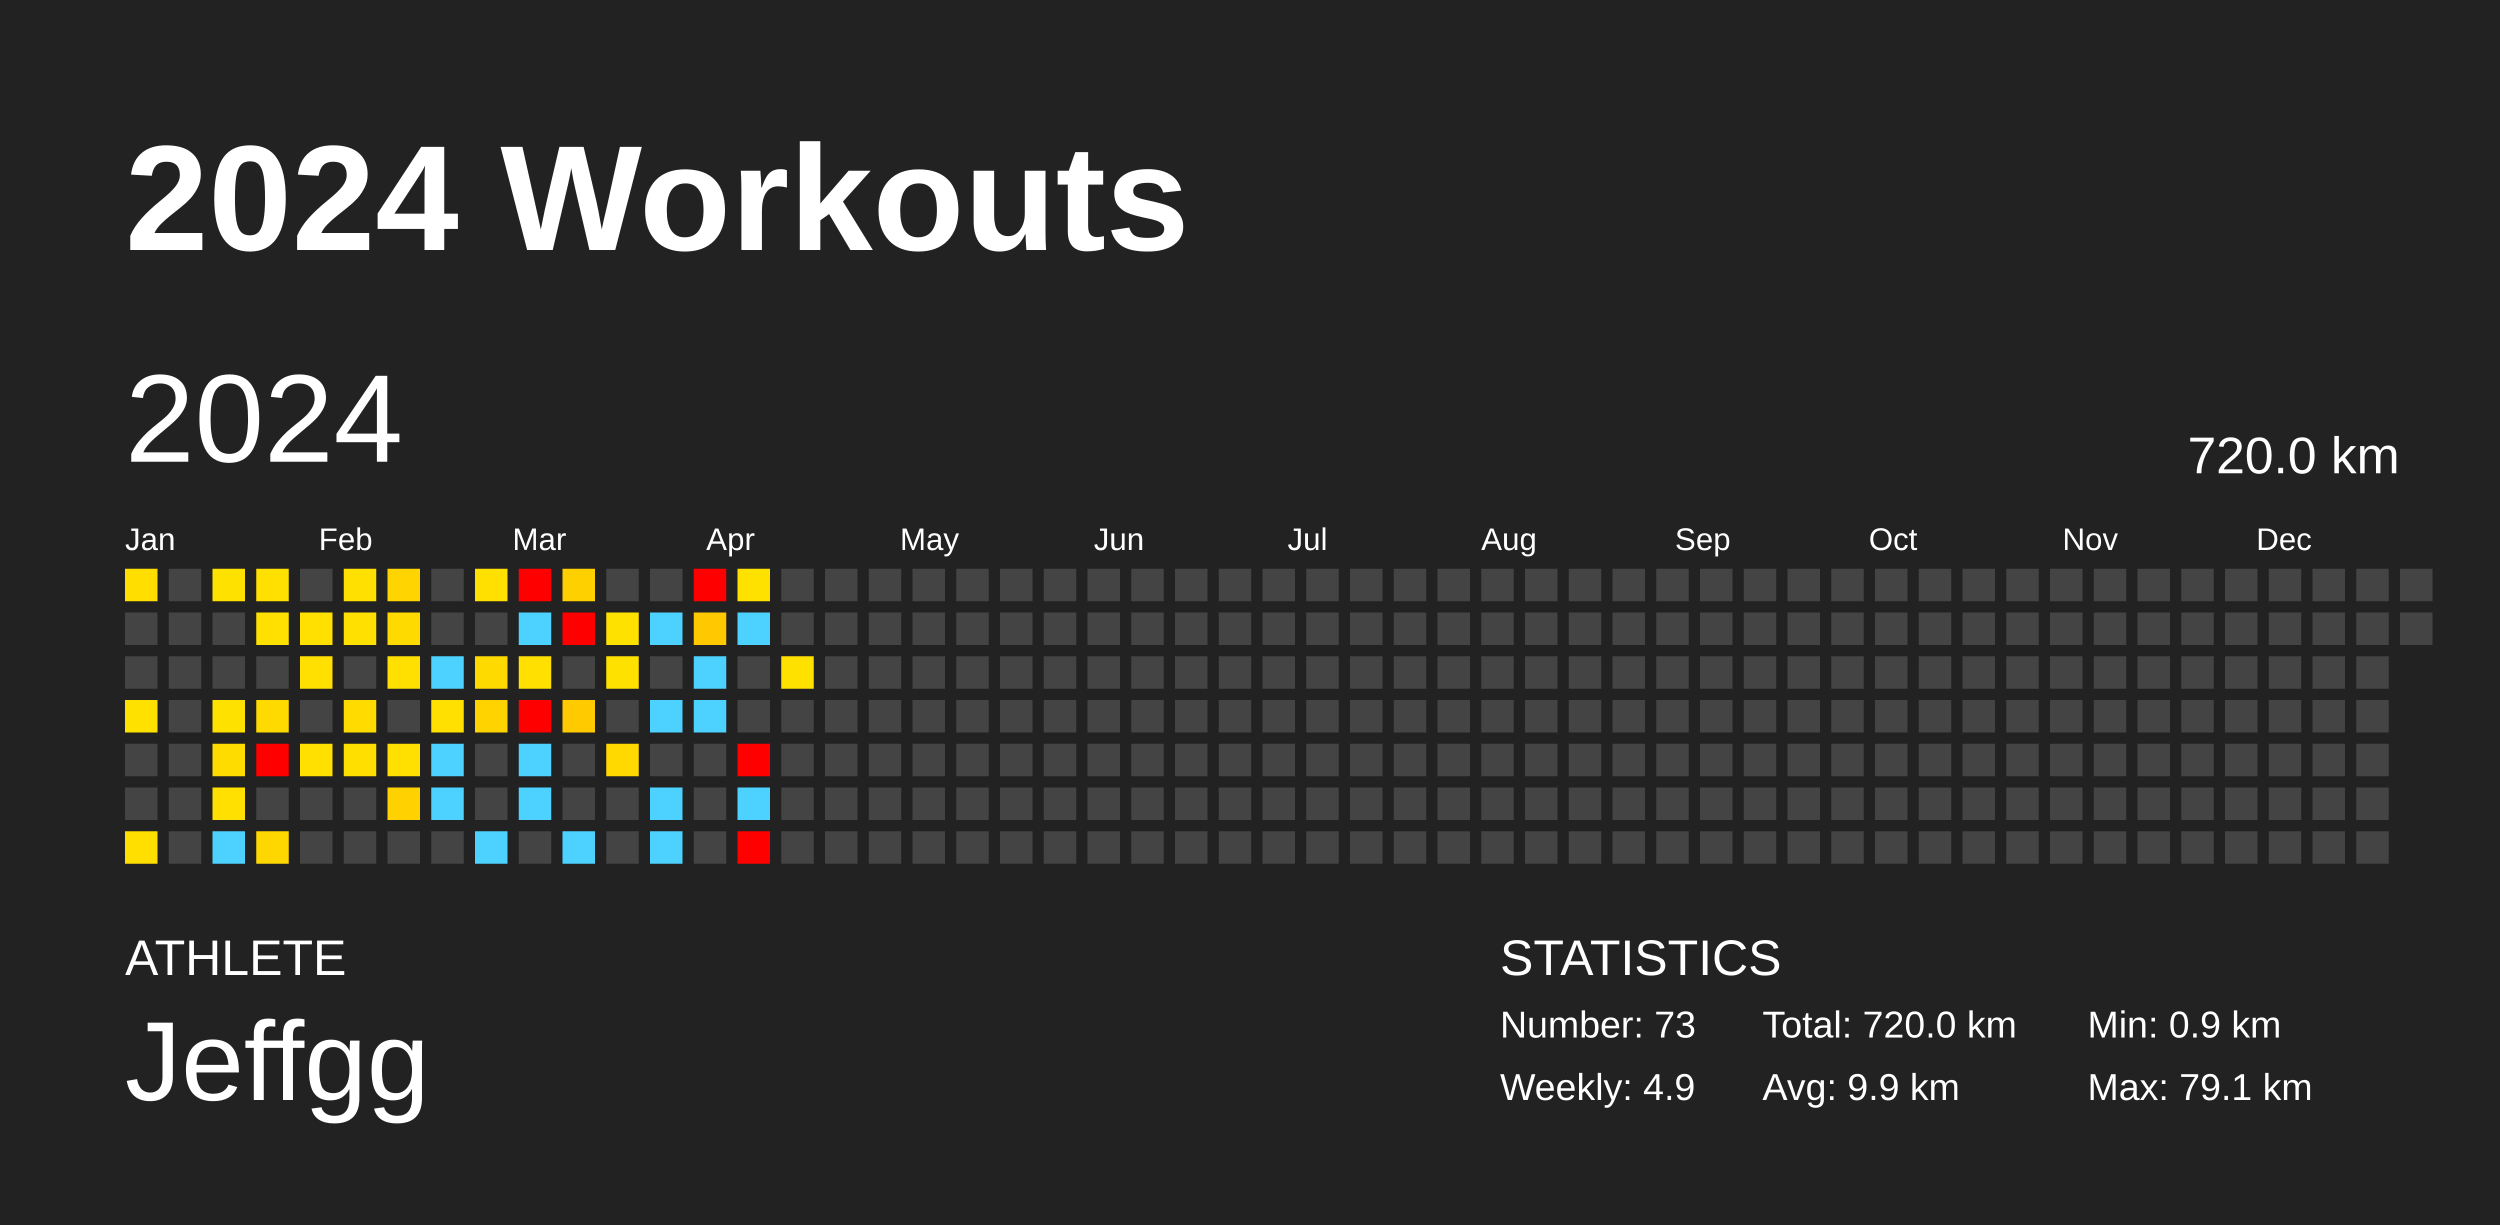
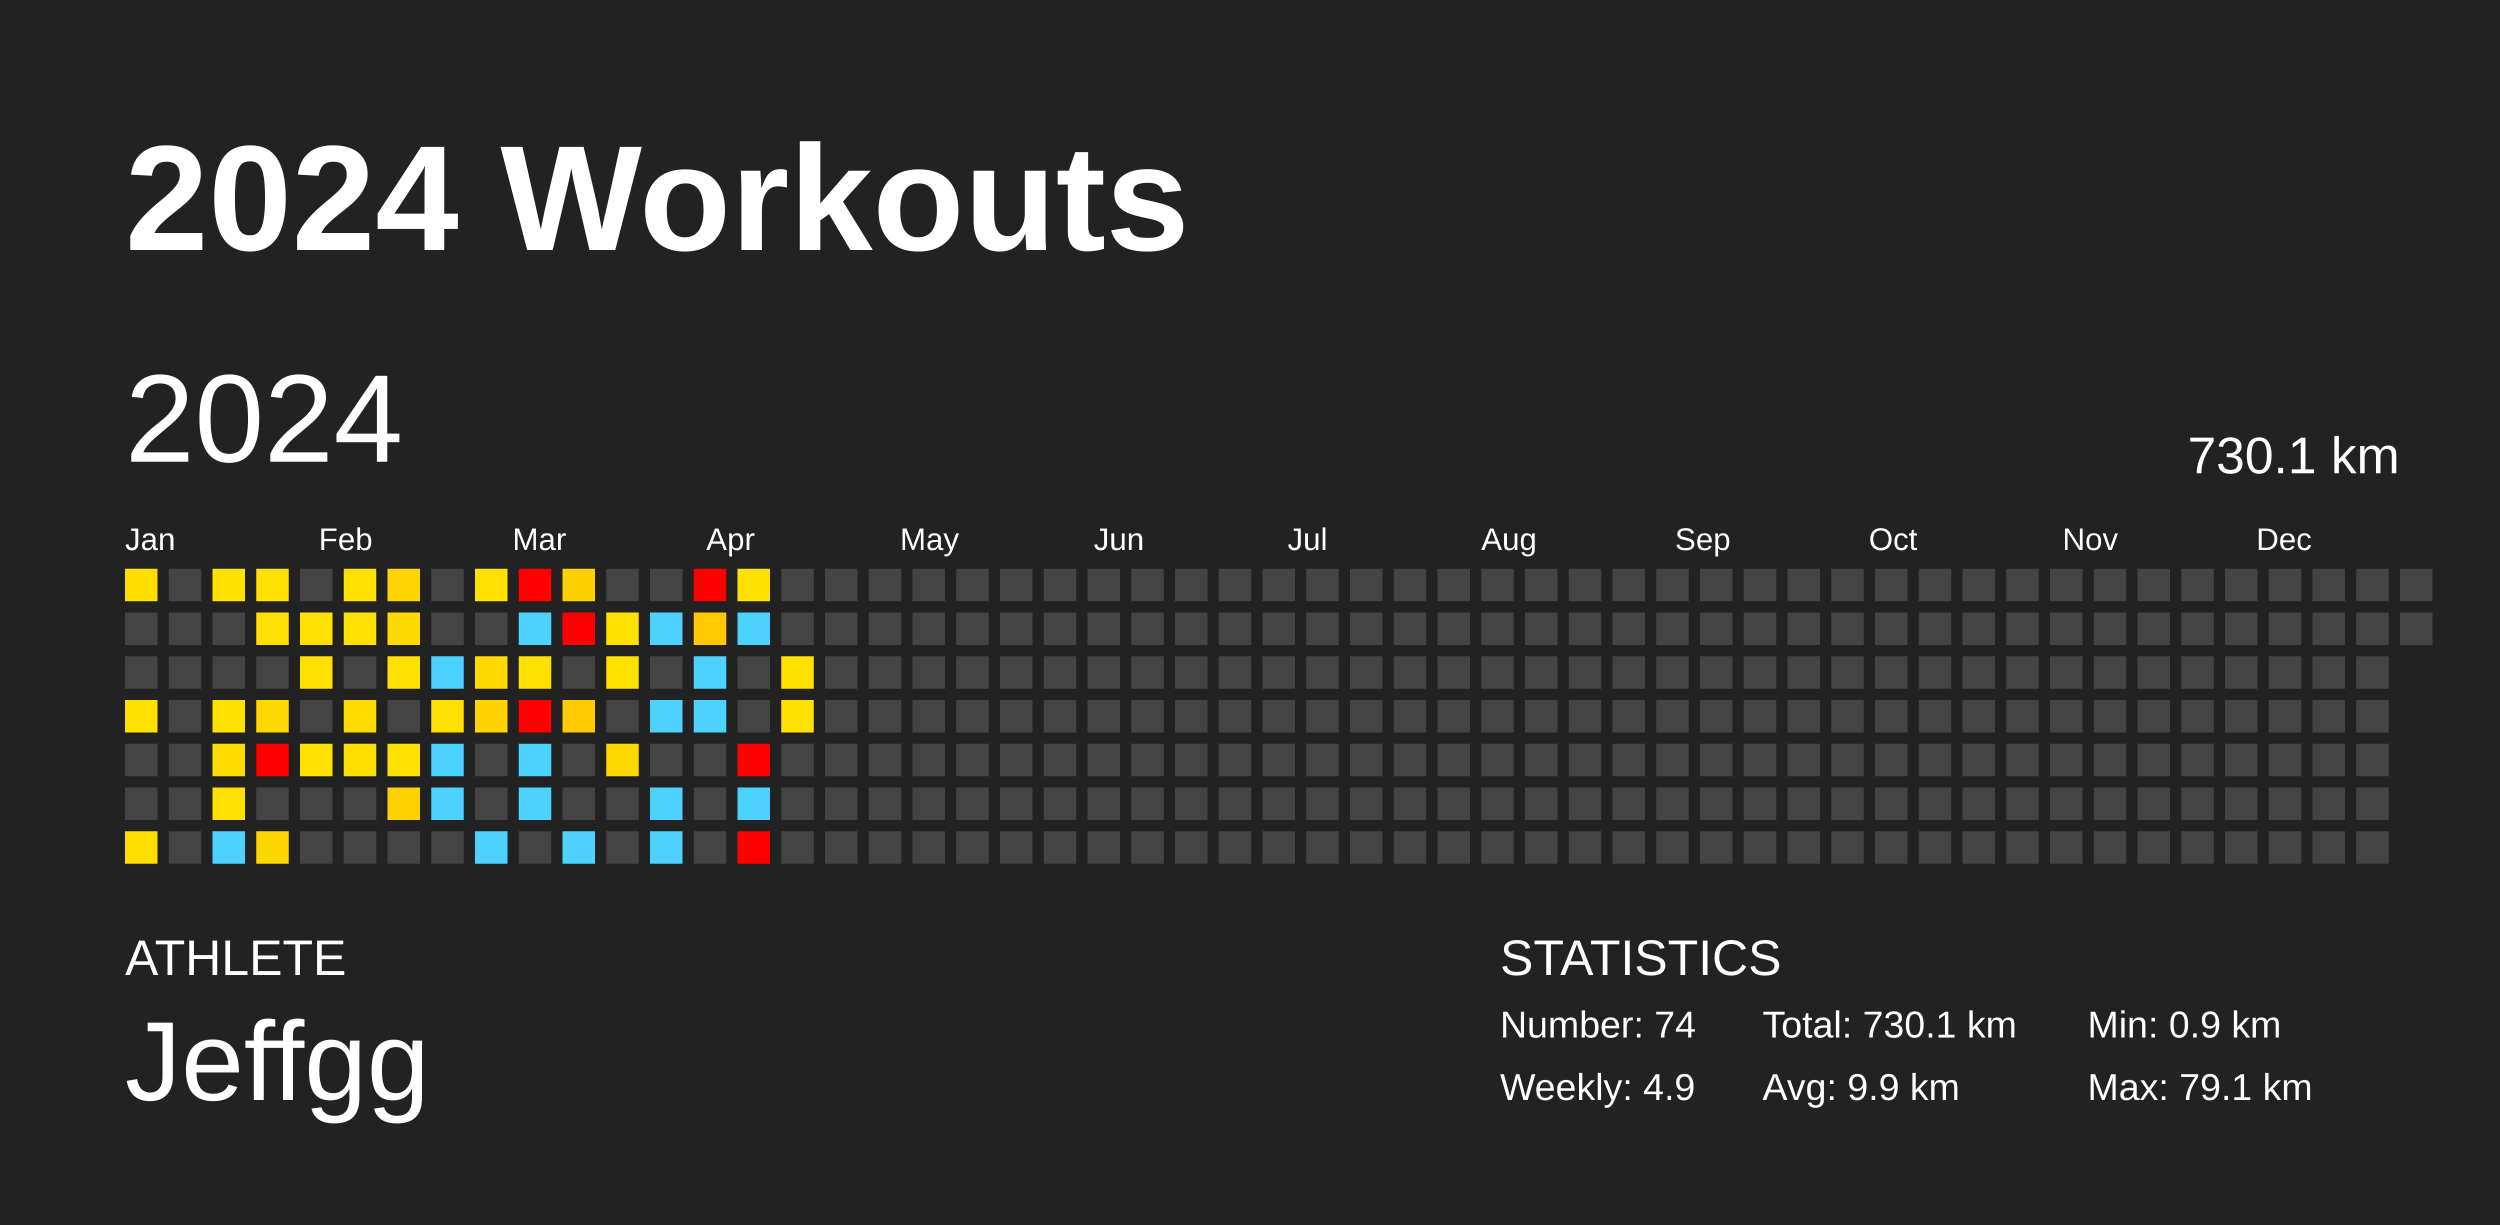
<svg xmlns="http://www.w3.org/2000/svg" baseProfile="full" height="98mm" version="1.1" viewBox="0,0,200,98" width="200mm">
  <defs />
  <rect fill="#222222" height="98" width="200" x="0" y="0" />
  <text fill="#FFFFFF" style="font-size:12px; font-family:Arial; font-weight:bold;" x="10" y="20">2024 Workouts</text>
  <text fill="#FFFFFF" style="font-size:4px; font-family:Arial" x="10" y="78">ATHLETE</text>
  <text fill="#FFFFFF" style="font-size:9px; font-family:Arial" x="10" y="88">Jeffgg</text>
  <text fill="#FFFFFF" style="font-size:4px; font-family:Arial" x="120" y="78">STATISTICS</text>
-   <text fill="#FFFFFF" style="font-size:3px; font-family:Arial" x="120" y="83">Number: 73</text>
+   <text fill="#FFFFFF" style="font-size:3px; font-family:Arial" x="120" y="83">Number: 74</text>
  <text fill="#FFFFFF" style="font-size:3px; font-family:Arial" x="120" y="88">Weekly: 4.9</text>
-   <text fill="#FFFFFF" style="font-size:3px; font-family:Arial" x="141" y="83">Total: 720.0 km</text>
+   <text fill="#FFFFFF" style="font-size:3px; font-family:Arial" x="141" y="83">Total: 730.1 km</text>
  <text fill="#FFFFFF" style="font-size:3px; font-family:Arial" x="141" y="88">Avg: 9.9 km</text>
  <text fill="#FFFFFF" style="font-size:3px; font-family:Arial" x="167" y="83">Min: 0.9 km</text>
  <text fill="#FFFFFF" style="font-size:3px; font-family:Arial" x="167" y="88">Max: 79.1 km</text>
  <text dominant-baseline="hanging" fill="#FFFFFF" style="font-size:10.0px; font-family:Arial;" x="10" y="30">2024</text>
-   <text dominant-baseline="hanging" fill="#FFFFFF" style="font-size:4.125px; font-family:Arial;" x="175" y="35">720.0 km</text>
+   <text dominant-baseline="hanging" fill="#FFFFFF" style="font-size:4.125px; font-family:Arial;" x="175" y="35">730.1 km</text>
  <text fill="#FFFFFF" style="font-size:2.5px; font-family:Arial" x="10.0" y="44">Jan</text>
  <text fill="#FFFFFF" style="font-size:2.5px; font-family:Arial" x="25.5" y="44">Feb</text>
  <text fill="#FFFFFF" style="font-size:2.5px; font-family:Arial" x="41.0" y="44">Mar</text>
  <text fill="#FFFFFF" style="font-size:2.5px; font-family:Arial" x="56.5" y="44">Apr</text>
  <text fill="#FFFFFF" style="font-size:2.5px; font-family:Arial" x="72.0" y="44">May</text>
  <text fill="#FFFFFF" style="font-size:2.5px; font-family:Arial" x="87.5" y="44">Jun</text>
  <text fill="#FFFFFF" style="font-size:2.5px; font-family:Arial" x="103.0" y="44">Jul</text>
  <text fill="#FFFFFF" style="font-size:2.5px; font-family:Arial" x="118.5" y="44">Aug</text>
  <text fill="#FFFFFF" style="font-size:2.5px; font-family:Arial" x="134.0" y="44">Sep</text>
  <text fill="#FFFFFF" style="font-size:2.5px; font-family:Arial" x="149.5" y="44">Oct</text>
  <text fill="#FFFFFF" style="font-size:2.5px; font-family:Arial" x="165.0" y="44">Nov</text>
  <text fill="#FFFFFF" style="font-size:2.5px; font-family:Arial" x="180.5" y="44">Dec</text>
  <rect fill="#ffde00" height="2.6" width="2.6" x="10.0" y="45.5" />
  <rect fill="#444444" height="2.6" width="2.6" x="10.0" y="49.0" />
  <rect fill="#444444" height="2.6" width="2.6" x="10.0" y="52.5" />
  <rect fill="#ffe100" height="2.6" width="2.6" x="10.0" y="56.0" />
  <rect fill="#444444" height="2.6" width="2.6" x="10.0" y="59.5" />
  <rect fill="#444444" height="2.6" width="2.6" x="10.0" y="63.0" />
  <rect fill="#ffdf00" height="2.6" width="2.6" x="10.0" y="66.5" />
  <rect fill="#444444" height="2.6" width="2.6" x="13.5" y="45.5" />
  <rect fill="#444444" height="2.6" width="2.6" x="13.5" y="49.0" />
  <rect fill="#444444" height="2.6" width="2.6" x="13.5" y="52.5" />
  <rect fill="#444444" height="2.6" width="2.6" x="13.5" y="56.0" />
  <rect fill="#444444" height="2.6" width="2.6" x="13.5" y="59.5" />
  <rect fill="#444444" height="2.6" width="2.6" x="13.5" y="63.0" />
  <rect fill="#444444" height="2.6" width="2.6" x="13.5" y="66.5" />
  <rect fill="#ffe100" height="2.6" width="2.6" x="17.0" y="45.5" />
  <rect fill="#444444" height="2.6" width="2.6" x="17.0" y="49.0" />
  <rect fill="#444444" height="2.6" width="2.6" x="17.0" y="52.5" />
  <rect fill="#ffe100" height="2.6" width="2.6" x="17.0" y="56.0" />
  <rect fill="#ffdc00" height="2.6" width="2.6" x="17.0" y="59.5" />
  <rect fill="#ffe000" height="2.6" width="2.6" x="17.0" y="63.0" />
  <rect fill="#4dd2ff" height="2.6" width="2.6" x="17.0" y="66.5" />
  <rect fill="#ffe000" height="2.6" width="2.6" x="20.5" y="45.5" />
  <rect fill="#ffe000" height="2.6" width="2.6" x="20.5" y="49.0" />
  <rect fill="#444444" height="2.6" width="2.6" x="20.5" y="52.5" />
  <rect fill="#ffda00" height="2.6" width="2.6" x="20.5" y="56.0" />
  <rect fill="red" height="2.6" width="2.6" x="20.5" y="59.5" />
  <rect fill="#444444" height="2.6" width="2.6" x="20.5" y="63.0" />
  <rect fill="#ffd700" height="2.6" width="2.6" x="20.5" y="66.5" />
  <rect fill="#444444" height="2.6" width="2.6" x="24.0" y="45.5" />
  <rect fill="#ffe000" height="2.6" width="2.6" x="24.0" y="49.0" />
  <rect fill="#ffe000" height="2.6" width="2.6" x="24.0" y="52.5" />
  <rect fill="#444444" height="2.6" width="2.6" x="24.0" y="56.0" />
  <rect fill="#ffe000" height="2.6" width="2.6" x="24.0" y="59.5" />
  <rect fill="#444444" height="2.6" width="2.6" x="24.0" y="63.0" />
  <rect fill="#444444" height="2.6" width="2.6" x="24.0" y="66.5" />
  <rect fill="#ffe000" height="2.6" width="2.6" x="27.5" y="45.5" />
  <rect fill="#ffe000" height="2.6" width="2.6" x="27.5" y="49.0" />
  <rect fill="#444444" height="2.6" width="2.6" x="27.5" y="52.5" />
  <rect fill="#ffdb00" height="2.6" width="2.6" x="27.5" y="56.0" />
  <rect fill="#ffdf00" height="2.6" width="2.6" x="27.5" y="59.5" />
  <rect fill="#444444" height="2.6" width="2.6" x="27.5" y="63.0" />
  <rect fill="#444444" height="2.6" width="2.6" x="27.5" y="66.5" />
  <rect fill="#ffd400" height="2.6" width="2.6" x="31.0" y="45.5" />
  <rect fill="#ffda00" height="2.6" width="2.6" x="31.0" y="49.0" />
  <rect fill="#ffe000" height="2.6" width="2.6" x="31.0" y="52.5" />
  <rect fill="#444444" height="2.6" width="2.6" x="31.0" y="56.0" />
  <rect fill="#ffe000" height="2.6" width="2.6" x="31.0" y="59.5" />
  <rect fill="#ffd100" height="2.6" width="2.6" x="31.0" y="63.0" />
  <rect fill="#444444" height="2.6" width="2.6" x="31.0" y="66.5" />
  <rect fill="#444444" height="2.6" width="2.6" x="34.5" y="45.5" />
  <rect fill="#444444" height="2.6" width="2.6" x="34.5" y="49.0" />
  <rect fill="#4dd2ff" height="2.6" width="2.6" x="34.5" y="52.5" />
  <rect fill="#ffe000" height="2.6" width="2.6" x="34.5" y="56.0" />
  <rect fill="#4dd2ff" height="2.6" width="2.6" x="34.5" y="59.5" />
  <rect fill="#4dd2ff" height="2.6" width="2.6" x="34.5" y="63.0" />
  <rect fill="#444444" height="2.6" width="2.6" x="34.5" y="66.5" />
  <rect fill="#ffe000" height="2.6" width="2.6" x="38.0" y="45.5" />
  <rect fill="#444444" height="2.6" width="2.6" x="38.0" y="49.0" />
  <rect fill="#ffda00" height="2.6" width="2.6" x="38.0" y="52.5" />
  <rect fill="#ffd300" height="2.6" width="2.6" x="38.0" y="56.0" />
  <rect fill="#444444" height="2.6" width="2.6" x="38.0" y="59.5" />
  <rect fill="#444444" height="2.6" width="2.6" x="38.0" y="63.0" />
  <rect fill="#4dd2ff" height="2.6" width="2.6" x="38.0" y="66.5" />
  <rect fill="red" height="2.6" width="2.6" x="41.5" y="45.5" />
  <rect fill="#4dd2ff" height="2.6" width="2.6" x="41.5" y="49.0" />
  <rect fill="#ffe000" height="2.6" width="2.6" x="41.5" y="52.5" />
  <rect fill="red" height="2.6" width="2.6" x="41.5" y="56.0" />
  <rect fill="#4dd2ff" height="2.6" width="2.6" x="41.5" y="59.5" />
  <rect fill="#4dd2ff" height="2.6" width="2.6" x="41.5" y="63.0" />
  <rect fill="#444444" height="2.6" width="2.6" x="41.5" y="66.5" />
  <rect fill="#ffd000" height="2.6" width="2.6" x="45.0" y="45.5" />
  <rect fill="red" height="2.6" width="2.6" x="45.0" y="49.0" />
  <rect fill="#444444" height="2.6" width="2.6" x="45.0" y="52.5" />
  <rect fill="#ffcb00" height="2.6" width="2.6" x="45.0" y="56.0" />
  <rect fill="#444444" height="2.6" width="2.6" x="45.0" y="59.5" />
  <rect fill="#444444" height="2.6" width="2.6" x="45.0" y="63.0" />
  <rect fill="#4dd2ff" height="2.6" width="2.6" x="45.0" y="66.5" />
  <rect fill="#444444" height="2.6" width="2.6" x="48.5" y="45.5" />
  <rect fill="#ffe100" height="2.6" width="2.6" x="48.5" y="49.0" />
  <rect fill="#ffe100" height="2.6" width="2.6" x="48.5" y="52.5" />
  <rect fill="#444444" height="2.6" width="2.6" x="48.5" y="56.0" />
  <rect fill="#ffd900" height="2.6" width="2.6" x="48.5" y="59.5" />
  <rect fill="#444444" height="2.6" width="2.6" x="48.5" y="63.0" />
  <rect fill="#444444" height="2.6" width="2.6" x="48.5" y="66.5" />
  <rect fill="#444444" height="2.6" width="2.6" x="52.0" y="45.5" />
  <rect fill="#4dd2ff" height="2.6" width="2.6" x="52.0" y="49.0" />
  <rect fill="#444444" height="2.6" width="2.6" x="52.0" y="52.5" />
  <rect fill="#4dd2ff" height="2.6" width="2.6" x="52.0" y="56.0" />
  <rect fill="#444444" height="2.6" width="2.6" x="52.0" y="59.5" />
  <rect fill="#4dd2ff" height="2.6" width="2.6" x="52.0" y="63.0" />
  <rect fill="#4dd2ff" height="2.6" width="2.6" x="52.0" y="66.5" />
  <rect fill="red" height="2.6" width="2.6" x="55.5" y="45.5" />
  <rect fill="#ffc800" height="2.6" width="2.6" x="55.5" y="49.0" />
  <rect fill="#4dd2ff" height="2.6" width="2.6" x="55.5" y="52.5" />
  <rect fill="#4dd2ff" height="2.6" width="2.6" x="55.5" y="56.0" />
  <rect fill="#444444" height="2.6" width="2.6" x="55.5" y="59.5" />
  <rect fill="#444444" height="2.6" width="2.6" x="55.5" y="63.0" />
  <rect fill="#444444" height="2.6" width="2.6" x="55.5" y="66.5" />
  <rect fill="#ffe100" height="2.6" width="2.6" x="59.0" y="45.5" />
  <rect fill="#4dd2ff" height="2.6" width="2.6" x="59.0" y="49.0" />
  <rect fill="#444444" height="2.6" width="2.6" x="59.0" y="52.5" />
  <rect fill="#444444" height="2.6" width="2.6" x="59.0" y="56.0" />
  <rect fill="red" height="2.6" width="2.6" x="59.0" y="59.5" />
  <rect fill="#4dd2ff" height="2.6" width="2.6" x="59.0" y="63.0" />
  <rect fill="red" height="2.6" width="2.6" x="59.0" y="66.5" />
  <rect fill="#444444" height="2.6" width="2.6" x="62.5" y="45.5" />
  <rect fill="#444444" height="2.6" width="2.6" x="62.5" y="49.0" />
  <rect fill="#ffe100" height="2.6" width="2.6" x="62.5" y="52.5" />
-   <rect fill="#444444" height="2.6" width="2.6" x="62.5" y="56.0" />
+   <rect fill="#ffe100" height="2.6" width="2.6" x="62.5" y="56.0" />
  <rect fill="#444444" height="2.6" width="2.6" x="62.5" y="59.5" />
  <rect fill="#444444" height="2.6" width="2.6" x="62.5" y="63.0" />
  <rect fill="#444444" height="2.6" width="2.6" x="62.5" y="66.5" />
  <rect fill="#444444" height="2.6" width="2.6" x="66.0" y="45.5" />
  <rect fill="#444444" height="2.6" width="2.6" x="66.0" y="49.0" />
  <rect fill="#444444" height="2.6" width="2.6" x="66.0" y="52.5" />
  <rect fill="#444444" height="2.6" width="2.6" x="66.0" y="56.0" />
  <rect fill="#444444" height="2.6" width="2.6" x="66.0" y="59.5" />
  <rect fill="#444444" height="2.6" width="2.6" x="66.0" y="63.0" />
  <rect fill="#444444" height="2.6" width="2.6" x="66.0" y="66.5" />
  <rect fill="#444444" height="2.6" width="2.6" x="69.5" y="45.5" />
  <rect fill="#444444" height="2.6" width="2.6" x="69.5" y="49.0" />
  <rect fill="#444444" height="2.6" width="2.6" x="69.5" y="52.5" />
  <rect fill="#444444" height="2.6" width="2.6" x="69.5" y="56.0" />
  <rect fill="#444444" height="2.6" width="2.6" x="69.5" y="59.5" />
  <rect fill="#444444" height="2.6" width="2.6" x="69.5" y="63.0" />
  <rect fill="#444444" height="2.6" width="2.6" x="69.5" y="66.5" />
  <rect fill="#444444" height="2.6" width="2.6" x="73.0" y="45.5" />
  <rect fill="#444444" height="2.6" width="2.6" x="73.0" y="49.0" />
  <rect fill="#444444" height="2.6" width="2.6" x="73.0" y="52.5" />
  <rect fill="#444444" height="2.6" width="2.6" x="73.0" y="56.0" />
  <rect fill="#444444" height="2.6" width="2.6" x="73.0" y="59.5" />
  <rect fill="#444444" height="2.6" width="2.6" x="73.0" y="63.0" />
  <rect fill="#444444" height="2.6" width="2.6" x="73.0" y="66.5" />
  <rect fill="#444444" height="2.6" width="2.6" x="76.5" y="45.5" />
  <rect fill="#444444" height="2.6" width="2.6" x="76.5" y="49.0" />
  <rect fill="#444444" height="2.6" width="2.6" x="76.5" y="52.5" />
  <rect fill="#444444" height="2.6" width="2.6" x="76.5" y="56.0" />
  <rect fill="#444444" height="2.6" width="2.6" x="76.5" y="59.5" />
  <rect fill="#444444" height="2.6" width="2.6" x="76.5" y="63.0" />
  <rect fill="#444444" height="2.6" width="2.6" x="76.5" y="66.5" />
  <rect fill="#444444" height="2.6" width="2.6" x="80.0" y="45.5" />
  <rect fill="#444444" height="2.6" width="2.6" x="80.0" y="49.0" />
  <rect fill="#444444" height="2.6" width="2.6" x="80.0" y="52.5" />
  <rect fill="#444444" height="2.6" width="2.6" x="80.0" y="56.0" />
  <rect fill="#444444" height="2.6" width="2.6" x="80.0" y="59.5" />
  <rect fill="#444444" height="2.6" width="2.6" x="80.0" y="63.0" />
  <rect fill="#444444" height="2.6" width="2.6" x="80.0" y="66.5" />
  <rect fill="#444444" height="2.6" width="2.6" x="83.5" y="45.5" />
  <rect fill="#444444" height="2.6" width="2.6" x="83.5" y="49.0" />
  <rect fill="#444444" height="2.6" width="2.6" x="83.5" y="52.5" />
  <rect fill="#444444" height="2.6" width="2.6" x="83.5" y="56.0" />
  <rect fill="#444444" height="2.6" width="2.6" x="83.5" y="59.5" />
  <rect fill="#444444" height="2.6" width="2.6" x="83.5" y="63.0" />
  <rect fill="#444444" height="2.6" width="2.6" x="83.5" y="66.5" />
  <rect fill="#444444" height="2.6" width="2.6" x="87.0" y="45.5" />
  <rect fill="#444444" height="2.6" width="2.6" x="87.0" y="49.0" />
  <rect fill="#444444" height="2.6" width="2.6" x="87.0" y="52.5" />
  <rect fill="#444444" height="2.6" width="2.6" x="87.0" y="56.0" />
  <rect fill="#444444" height="2.6" width="2.6" x="87.0" y="59.5" />
  <rect fill="#444444" height="2.6" width="2.6" x="87.0" y="63.0" />
  <rect fill="#444444" height="2.6" width="2.6" x="87.0" y="66.5" />
  <rect fill="#444444" height="2.6" width="2.6" x="90.5" y="45.5" />
  <rect fill="#444444" height="2.6" width="2.6" x="90.5" y="49.0" />
  <rect fill="#444444" height="2.6" width="2.6" x="90.5" y="52.5" />
  <rect fill="#444444" height="2.6" width="2.6" x="90.5" y="56.0" />
  <rect fill="#444444" height="2.6" width="2.6" x="90.5" y="59.5" />
  <rect fill="#444444" height="2.6" width="2.6" x="90.5" y="63.0" />
  <rect fill="#444444" height="2.6" width="2.6" x="90.5" y="66.5" />
  <rect fill="#444444" height="2.6" width="2.6" x="94.0" y="45.5" />
  <rect fill="#444444" height="2.6" width="2.6" x="94.0" y="49.0" />
  <rect fill="#444444" height="2.6" width="2.6" x="94.0" y="52.5" />
  <rect fill="#444444" height="2.6" width="2.6" x="94.0" y="56.0" />
  <rect fill="#444444" height="2.6" width="2.6" x="94.0" y="59.5" />
  <rect fill="#444444" height="2.6" width="2.6" x="94.0" y="63.0" />
  <rect fill="#444444" height="2.6" width="2.6" x="94.0" y="66.5" />
  <rect fill="#444444" height="2.6" width="2.6" x="97.5" y="45.5" />
  <rect fill="#444444" height="2.6" width="2.6" x="97.5" y="49.0" />
  <rect fill="#444444" height="2.6" width="2.6" x="97.5" y="52.5" />
  <rect fill="#444444" height="2.6" width="2.6" x="97.5" y="56.0" />
  <rect fill="#444444" height="2.6" width="2.6" x="97.5" y="59.5" />
  <rect fill="#444444" height="2.6" width="2.6" x="97.5" y="63.0" />
  <rect fill="#444444" height="2.6" width="2.6" x="97.5" y="66.5" />
  <rect fill="#444444" height="2.6" width="2.6" x="101.0" y="45.5" />
  <rect fill="#444444" height="2.6" width="2.6" x="101.0" y="49.0" />
  <rect fill="#444444" height="2.6" width="2.6" x="101.0" y="52.5" />
  <rect fill="#444444" height="2.6" width="2.6" x="101.0" y="56.0" />
  <rect fill="#444444" height="2.6" width="2.6" x="101.0" y="59.5" />
  <rect fill="#444444" height="2.6" width="2.6" x="101.0" y="63.0" />
  <rect fill="#444444" height="2.6" width="2.6" x="101.0" y="66.5" />
  <rect fill="#444444" height="2.6" width="2.6" x="104.5" y="45.5" />
  <rect fill="#444444" height="2.6" width="2.6" x="104.5" y="49.0" />
  <rect fill="#444444" height="2.6" width="2.6" x="104.5" y="52.5" />
  <rect fill="#444444" height="2.6" width="2.6" x="104.5" y="56.0" />
  <rect fill="#444444" height="2.6" width="2.6" x="104.5" y="59.5" />
  <rect fill="#444444" height="2.6" width="2.6" x="104.5" y="63.0" />
  <rect fill="#444444" height="2.6" width="2.6" x="104.5" y="66.5" />
  <rect fill="#444444" height="2.6" width="2.6" x="108.0" y="45.5" />
  <rect fill="#444444" height="2.6" width="2.6" x="108.0" y="49.0" />
  <rect fill="#444444" height="2.6" width="2.6" x="108.0" y="52.5" />
  <rect fill="#444444" height="2.6" width="2.6" x="108.0" y="56.0" />
  <rect fill="#444444" height="2.6" width="2.6" x="108.0" y="59.5" />
  <rect fill="#444444" height="2.6" width="2.6" x="108.0" y="63.0" />
  <rect fill="#444444" height="2.6" width="2.6" x="108.0" y="66.5" />
  <rect fill="#444444" height="2.6" width="2.6" x="111.5" y="45.5" />
  <rect fill="#444444" height="2.6" width="2.6" x="111.5" y="49.0" />
  <rect fill="#444444" height="2.6" width="2.6" x="111.5" y="52.5" />
  <rect fill="#444444" height="2.6" width="2.6" x="111.5" y="56.0" />
  <rect fill="#444444" height="2.6" width="2.6" x="111.5" y="59.5" />
  <rect fill="#444444" height="2.6" width="2.6" x="111.5" y="63.0" />
  <rect fill="#444444" height="2.6" width="2.6" x="111.5" y="66.5" />
  <rect fill="#444444" height="2.6" width="2.6" x="115.0" y="45.5" />
  <rect fill="#444444" height="2.6" width="2.6" x="115.0" y="49.0" />
  <rect fill="#444444" height="2.6" width="2.6" x="115.0" y="52.5" />
  <rect fill="#444444" height="2.6" width="2.6" x="115.0" y="56.0" />
  <rect fill="#444444" height="2.6" width="2.6" x="115.0" y="59.5" />
  <rect fill="#444444" height="2.6" width="2.6" x="115.0" y="63.0" />
  <rect fill="#444444" height="2.6" width="2.6" x="115.0" y="66.5" />
  <rect fill="#444444" height="2.6" width="2.6" x="118.5" y="45.5" />
  <rect fill="#444444" height="2.6" width="2.6" x="118.5" y="49.0" />
  <rect fill="#444444" height="2.6" width="2.6" x="118.5" y="52.5" />
  <rect fill="#444444" height="2.6" width="2.6" x="118.5" y="56.0" />
  <rect fill="#444444" height="2.6" width="2.6" x="118.5" y="59.5" />
  <rect fill="#444444" height="2.6" width="2.6" x="118.5" y="63.0" />
  <rect fill="#444444" height="2.6" width="2.6" x="118.5" y="66.5" />
  <rect fill="#444444" height="2.6" width="2.6" x="122.0" y="45.5" />
  <rect fill="#444444" height="2.6" width="2.6" x="122.0" y="49.0" />
  <rect fill="#444444" height="2.6" width="2.6" x="122.0" y="52.5" />
  <rect fill="#444444" height="2.6" width="2.6" x="122.0" y="56.0" />
  <rect fill="#444444" height="2.6" width="2.6" x="122.0" y="59.5" />
  <rect fill="#444444" height="2.6" width="2.6" x="122.0" y="63.0" />
  <rect fill="#444444" height="2.6" width="2.6" x="122.0" y="66.5" />
  <rect fill="#444444" height="2.6" width="2.6" x="125.5" y="45.5" />
  <rect fill="#444444" height="2.6" width="2.6" x="125.5" y="49.0" />
  <rect fill="#444444" height="2.6" width="2.6" x="125.5" y="52.5" />
  <rect fill="#444444" height="2.6" width="2.6" x="125.5" y="56.0" />
  <rect fill="#444444" height="2.6" width="2.6" x="125.5" y="59.5" />
  <rect fill="#444444" height="2.6" width="2.6" x="125.5" y="63.0" />
  <rect fill="#444444" height="2.6" width="2.6" x="125.5" y="66.5" />
  <rect fill="#444444" height="2.6" width="2.6" x="129.0" y="45.5" />
  <rect fill="#444444" height="2.6" width="2.6" x="129.0" y="49.0" />
  <rect fill="#444444" height="2.6" width="2.6" x="129.0" y="52.5" />
  <rect fill="#444444" height="2.6" width="2.6" x="129.0" y="56.0" />
  <rect fill="#444444" height="2.6" width="2.6" x="129.0" y="59.5" />
  <rect fill="#444444" height="2.6" width="2.6" x="129.0" y="63.0" />
  <rect fill="#444444" height="2.6" width="2.6" x="129.0" y="66.5" />
  <rect fill="#444444" height="2.6" width="2.6" x="132.5" y="45.5" />
  <rect fill="#444444" height="2.6" width="2.6" x="132.5" y="49.0" />
  <rect fill="#444444" height="2.6" width="2.6" x="132.5" y="52.5" />
  <rect fill="#444444" height="2.6" width="2.6" x="132.5" y="56.0" />
  <rect fill="#444444" height="2.6" width="2.6" x="132.5" y="59.5" />
  <rect fill="#444444" height="2.6" width="2.6" x="132.5" y="63.0" />
  <rect fill="#444444" height="2.6" width="2.6" x="132.5" y="66.5" />
  <rect fill="#444444" height="2.6" width="2.6" x="136.0" y="45.5" />
  <rect fill="#444444" height="2.6" width="2.6" x="136.0" y="49.0" />
  <rect fill="#444444" height="2.6" width="2.6" x="136.0" y="52.5" />
  <rect fill="#444444" height="2.6" width="2.6" x="136.0" y="56.0" />
  <rect fill="#444444" height="2.6" width="2.6" x="136.0" y="59.5" />
  <rect fill="#444444" height="2.6" width="2.6" x="136.0" y="63.0" />
  <rect fill="#444444" height="2.6" width="2.6" x="136.0" y="66.5" />
  <rect fill="#444444" height="2.6" width="2.6" x="139.5" y="45.5" />
  <rect fill="#444444" height="2.6" width="2.6" x="139.5" y="49.0" />
  <rect fill="#444444" height="2.6" width="2.6" x="139.5" y="52.5" />
  <rect fill="#444444" height="2.6" width="2.6" x="139.5" y="56.0" />
  <rect fill="#444444" height="2.6" width="2.6" x="139.5" y="59.5" />
  <rect fill="#444444" height="2.6" width="2.6" x="139.5" y="63.0" />
  <rect fill="#444444" height="2.6" width="2.6" x="139.5" y="66.5" />
  <rect fill="#444444" height="2.6" width="2.6" x="143.0" y="45.5" />
  <rect fill="#444444" height="2.6" width="2.6" x="143.0" y="49.0" />
  <rect fill="#444444" height="2.6" width="2.6" x="143.0" y="52.5" />
  <rect fill="#444444" height="2.6" width="2.6" x="143.0" y="56.0" />
  <rect fill="#444444" height="2.6" width="2.6" x="143.0" y="59.5" />
  <rect fill="#444444" height="2.6" width="2.6" x="143.0" y="63.0" />
  <rect fill="#444444" height="2.6" width="2.6" x="143.0" y="66.5" />
  <rect fill="#444444" height="2.6" width="2.6" x="146.5" y="45.5" />
  <rect fill="#444444" height="2.6" width="2.6" x="146.5" y="49.0" />
  <rect fill="#444444" height="2.6" width="2.6" x="146.5" y="52.5" />
  <rect fill="#444444" height="2.6" width="2.6" x="146.5" y="56.0" />
  <rect fill="#444444" height="2.6" width="2.6" x="146.5" y="59.5" />
  <rect fill="#444444" height="2.6" width="2.6" x="146.5" y="63.0" />
  <rect fill="#444444" height="2.6" width="2.6" x="146.5" y="66.5" />
  <rect fill="#444444" height="2.6" width="2.6" x="150.0" y="45.5" />
  <rect fill="#444444" height="2.6" width="2.6" x="150.0" y="49.0" />
  <rect fill="#444444" height="2.6" width="2.6" x="150.0" y="52.5" />
  <rect fill="#444444" height="2.6" width="2.6" x="150.0" y="56.0" />
  <rect fill="#444444" height="2.6" width="2.6" x="150.0" y="59.5" />
  <rect fill="#444444" height="2.6" width="2.6" x="150.0" y="63.0" />
  <rect fill="#444444" height="2.6" width="2.6" x="150.0" y="66.5" />
  <rect fill="#444444" height="2.6" width="2.6" x="153.5" y="45.5" />
  <rect fill="#444444" height="2.6" width="2.6" x="153.5" y="49.0" />
  <rect fill="#444444" height="2.6" width="2.6" x="153.5" y="52.5" />
  <rect fill="#444444" height="2.6" width="2.6" x="153.5" y="56.0" />
  <rect fill="#444444" height="2.6" width="2.6" x="153.5" y="59.5" />
  <rect fill="#444444" height="2.6" width="2.6" x="153.5" y="63.0" />
  <rect fill="#444444" height="2.6" width="2.6" x="153.5" y="66.5" />
  <rect fill="#444444" height="2.6" width="2.6" x="157.0" y="45.5" />
  <rect fill="#444444" height="2.6" width="2.6" x="157.0" y="49.0" />
  <rect fill="#444444" height="2.6" width="2.6" x="157.0" y="52.5" />
  <rect fill="#444444" height="2.6" width="2.6" x="157.0" y="56.0" />
  <rect fill="#444444" height="2.6" width="2.6" x="157.0" y="59.5" />
  <rect fill="#444444" height="2.6" width="2.6" x="157.0" y="63.0" />
  <rect fill="#444444" height="2.6" width="2.6" x="157.0" y="66.5" />
  <rect fill="#444444" height="2.6" width="2.6" x="160.5" y="45.5" />
  <rect fill="#444444" height="2.6" width="2.6" x="160.5" y="49.0" />
  <rect fill="#444444" height="2.6" width="2.6" x="160.5" y="52.5" />
  <rect fill="#444444" height="2.6" width="2.6" x="160.5" y="56.0" />
  <rect fill="#444444" height="2.6" width="2.6" x="160.5" y="59.5" />
  <rect fill="#444444" height="2.6" width="2.6" x="160.5" y="63.0" />
  <rect fill="#444444" height="2.6" width="2.6" x="160.5" y="66.5" />
  <rect fill="#444444" height="2.6" width="2.6" x="164.0" y="45.5" />
  <rect fill="#444444" height="2.6" width="2.6" x="164.0" y="49.0" />
  <rect fill="#444444" height="2.6" width="2.6" x="164.0" y="52.5" />
  <rect fill="#444444" height="2.6" width="2.6" x="164.0" y="56.0" />
  <rect fill="#444444" height="2.6" width="2.6" x="164.0" y="59.5" />
  <rect fill="#444444" height="2.6" width="2.6" x="164.0" y="63.0" />
  <rect fill="#444444" height="2.6" width="2.6" x="164.0" y="66.5" />
  <rect fill="#444444" height="2.6" width="2.6" x="167.5" y="45.5" />
  <rect fill="#444444" height="2.6" width="2.6" x="167.5" y="49.0" />
  <rect fill="#444444" height="2.6" width="2.6" x="167.5" y="52.5" />
  <rect fill="#444444" height="2.6" width="2.6" x="167.5" y="56.0" />
  <rect fill="#444444" height="2.6" width="2.6" x="167.5" y="59.5" />
  <rect fill="#444444" height="2.6" width="2.6" x="167.5" y="63.0" />
  <rect fill="#444444" height="2.6" width="2.6" x="167.5" y="66.5" />
  <rect fill="#444444" height="2.6" width="2.6" x="171.0" y="45.5" />
  <rect fill="#444444" height="2.6" width="2.6" x="171.0" y="49.0" />
  <rect fill="#444444" height="2.6" width="2.6" x="171.0" y="52.5" />
  <rect fill="#444444" height="2.6" width="2.6" x="171.0" y="56.0" />
  <rect fill="#444444" height="2.6" width="2.6" x="171.0" y="59.5" />
  <rect fill="#444444" height="2.6" width="2.6" x="171.0" y="63.0" />
  <rect fill="#444444" height="2.6" width="2.6" x="171.0" y="66.5" />
  <rect fill="#444444" height="2.6" width="2.6" x="174.5" y="45.5" />
  <rect fill="#444444" height="2.6" width="2.6" x="174.5" y="49.0" />
  <rect fill="#444444" height="2.6" width="2.6" x="174.5" y="52.5" />
  <rect fill="#444444" height="2.6" width="2.6" x="174.5" y="56.0" />
  <rect fill="#444444" height="2.6" width="2.6" x="174.5" y="59.5" />
  <rect fill="#444444" height="2.6" width="2.6" x="174.5" y="63.0" />
  <rect fill="#444444" height="2.6" width="2.6" x="174.5" y="66.5" />
  <rect fill="#444444" height="2.6" width="2.6" x="178.0" y="45.5" />
  <rect fill="#444444" height="2.6" width="2.6" x="178.0" y="49.0" />
  <rect fill="#444444" height="2.6" width="2.6" x="178.0" y="52.5" />
  <rect fill="#444444" height="2.6" width="2.6" x="178.0" y="56.0" />
  <rect fill="#444444" height="2.6" width="2.6" x="178.0" y="59.5" />
  <rect fill="#444444" height="2.6" width="2.6" x="178.0" y="63.0" />
  <rect fill="#444444" height="2.6" width="2.6" x="178.0" y="66.5" />
  <rect fill="#444444" height="2.6" width="2.6" x="181.5" y="45.5" />
  <rect fill="#444444" height="2.6" width="2.6" x="181.5" y="49.0" />
  <rect fill="#444444" height="2.6" width="2.6" x="181.5" y="52.5" />
  <rect fill="#444444" height="2.6" width="2.6" x="181.5" y="56.0" />
  <rect fill="#444444" height="2.6" width="2.6" x="181.5" y="59.5" />
  <rect fill="#444444" height="2.6" width="2.6" x="181.5" y="63.0" />
  <rect fill="#444444" height="2.6" width="2.6" x="181.5" y="66.5" />
  <rect fill="#444444" height="2.6" width="2.6" x="185.0" y="45.5" />
  <rect fill="#444444" height="2.6" width="2.6" x="185.0" y="49.0" />
  <rect fill="#444444" height="2.6" width="2.6" x="185.0" y="52.5" />
  <rect fill="#444444" height="2.6" width="2.6" x="185.0" y="56.0" />
  <rect fill="#444444" height="2.6" width="2.6" x="185.0" y="59.5" />
  <rect fill="#444444" height="2.6" width="2.6" x="185.0" y="63.0" />
  <rect fill="#444444" height="2.6" width="2.6" x="185.0" y="66.5" />
  <rect fill="#444444" height="2.6" width="2.6" x="188.5" y="45.5" />
  <rect fill="#444444" height="2.6" width="2.6" x="188.5" y="49.0" />
  <rect fill="#444444" height="2.6" width="2.6" x="188.5" y="52.5" />
  <rect fill="#444444" height="2.6" width="2.6" x="188.5" y="56.0" />
  <rect fill="#444444" height="2.6" width="2.6" x="188.5" y="59.5" />
  <rect fill="#444444" height="2.6" width="2.6" x="188.5" y="63.0" />
  <rect fill="#444444" height="2.6" width="2.6" x="188.5" y="66.5" />
  <rect fill="#444444" height="2.6" width="2.6" x="192.0" y="45.5" />
  <rect fill="#444444" height="2.6" width="2.6" x="192.0" y="49.0" />
</svg>
